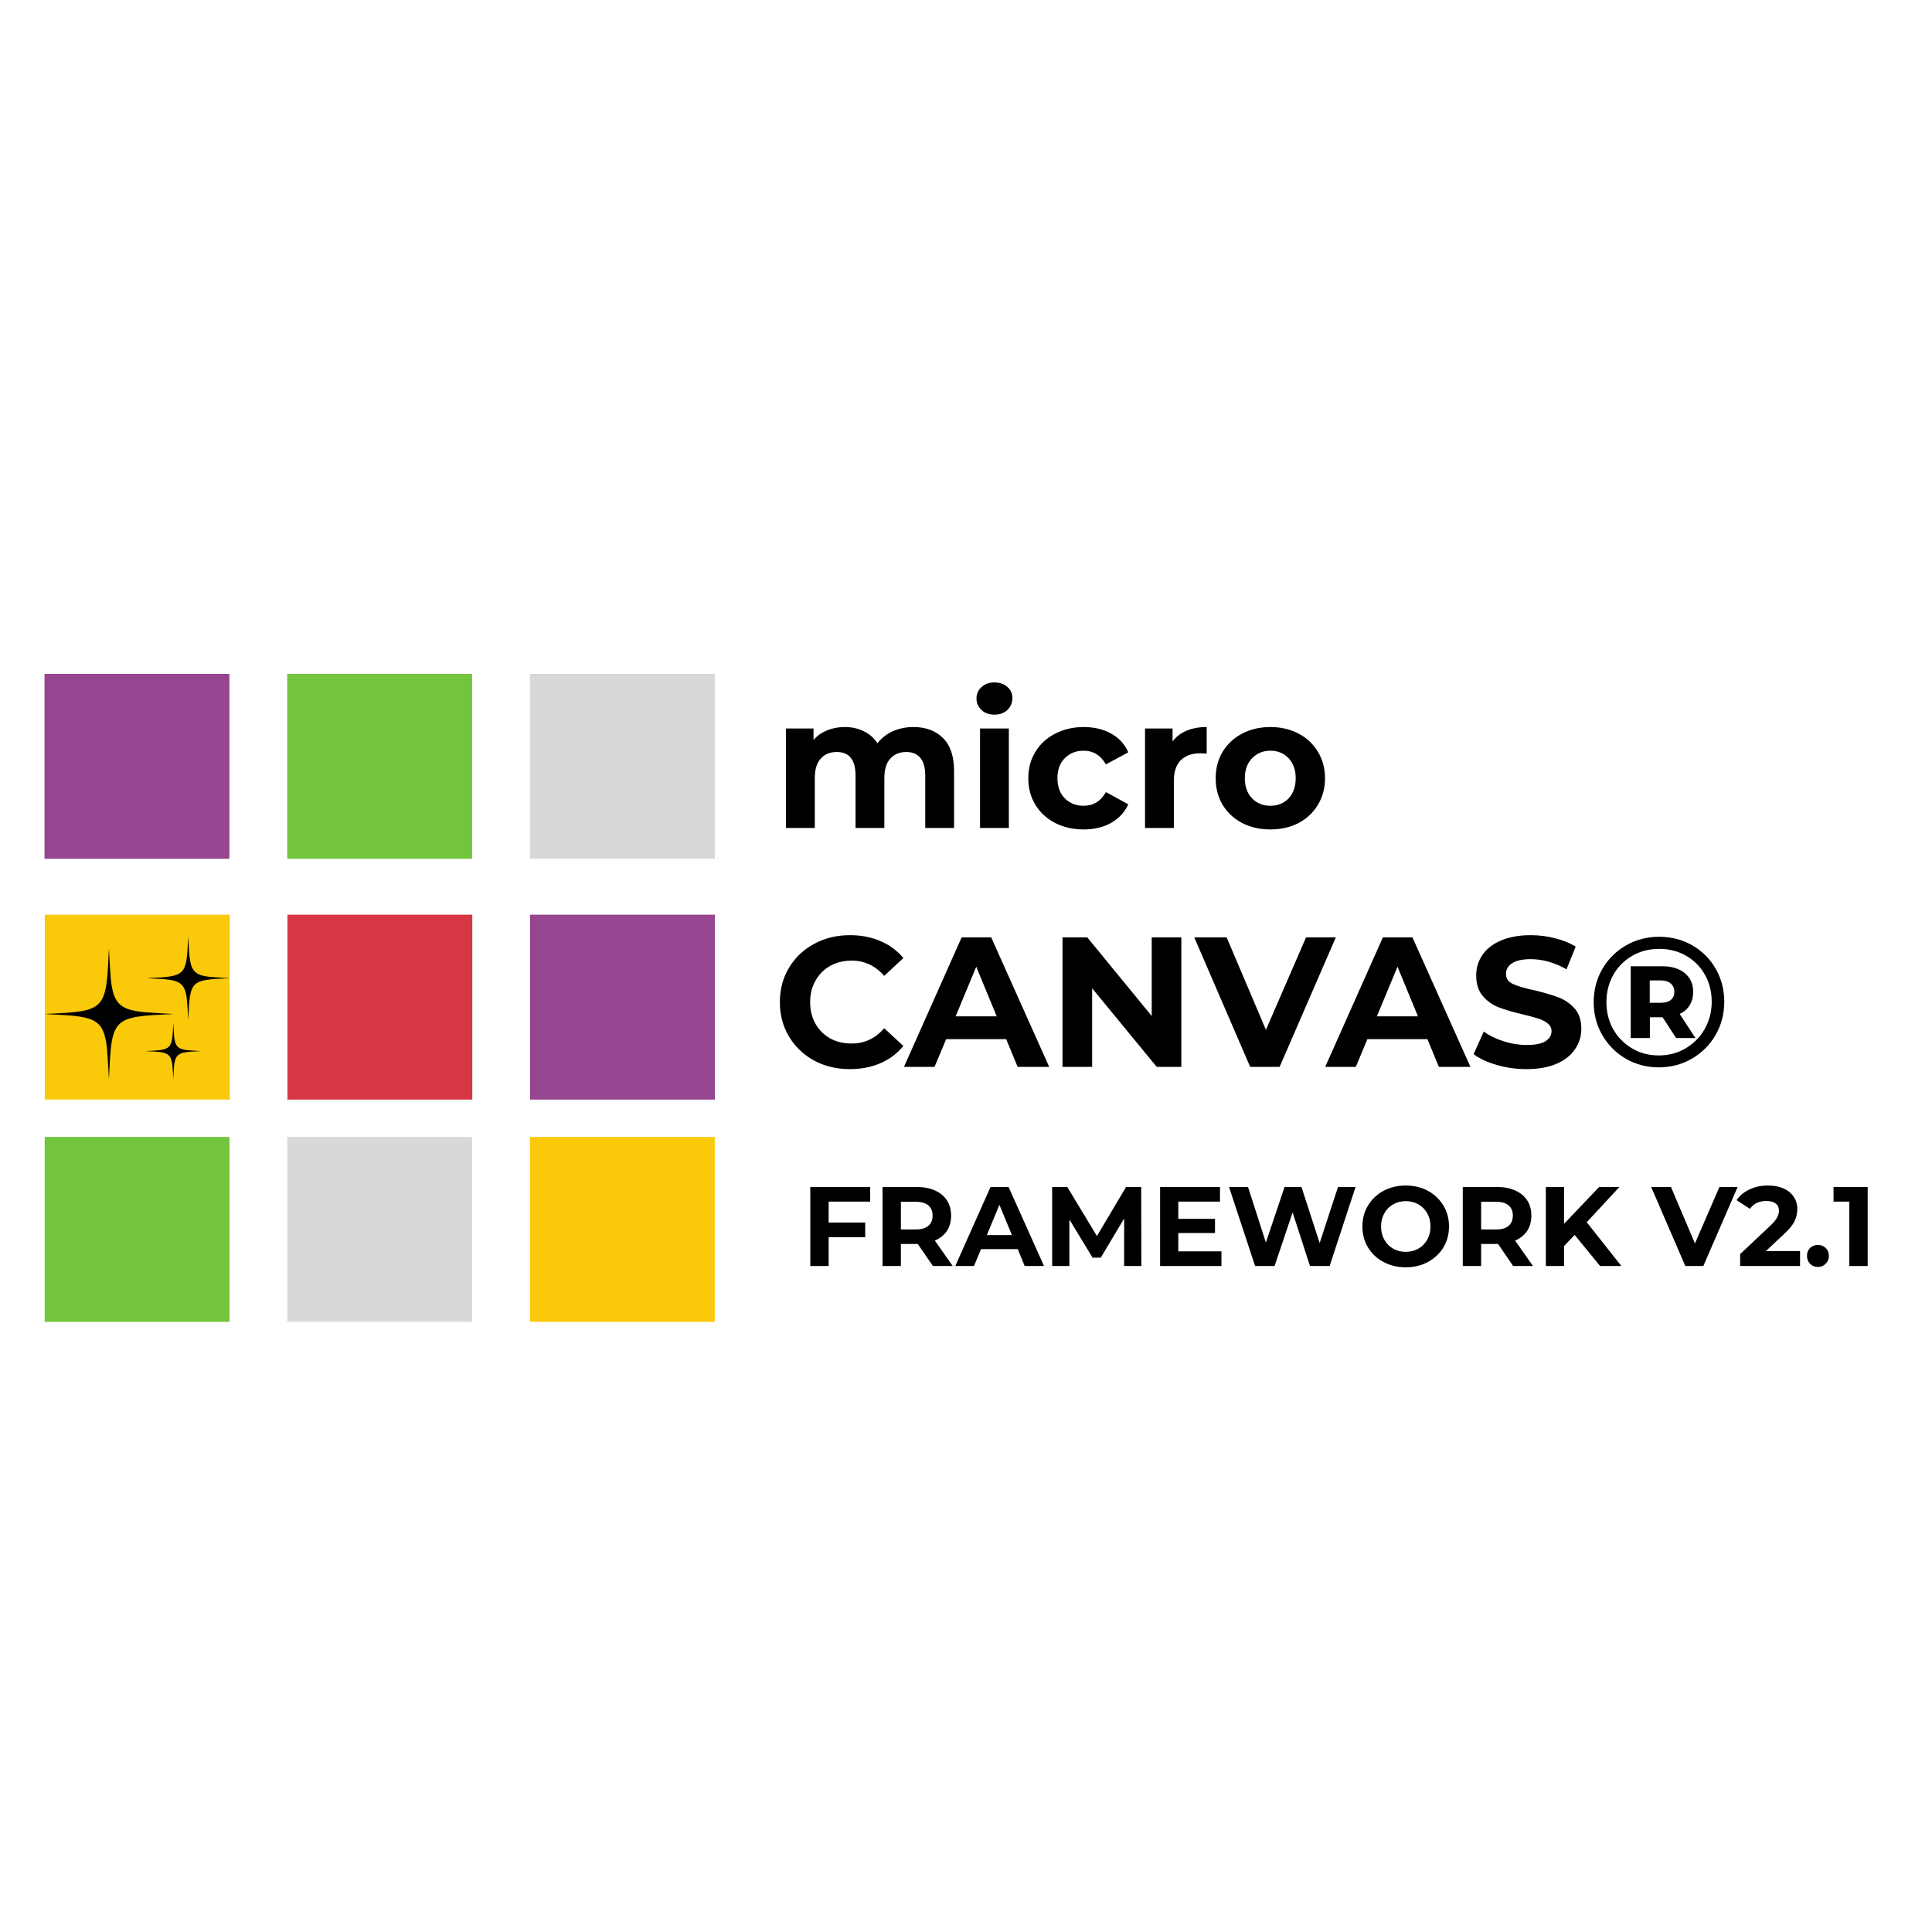
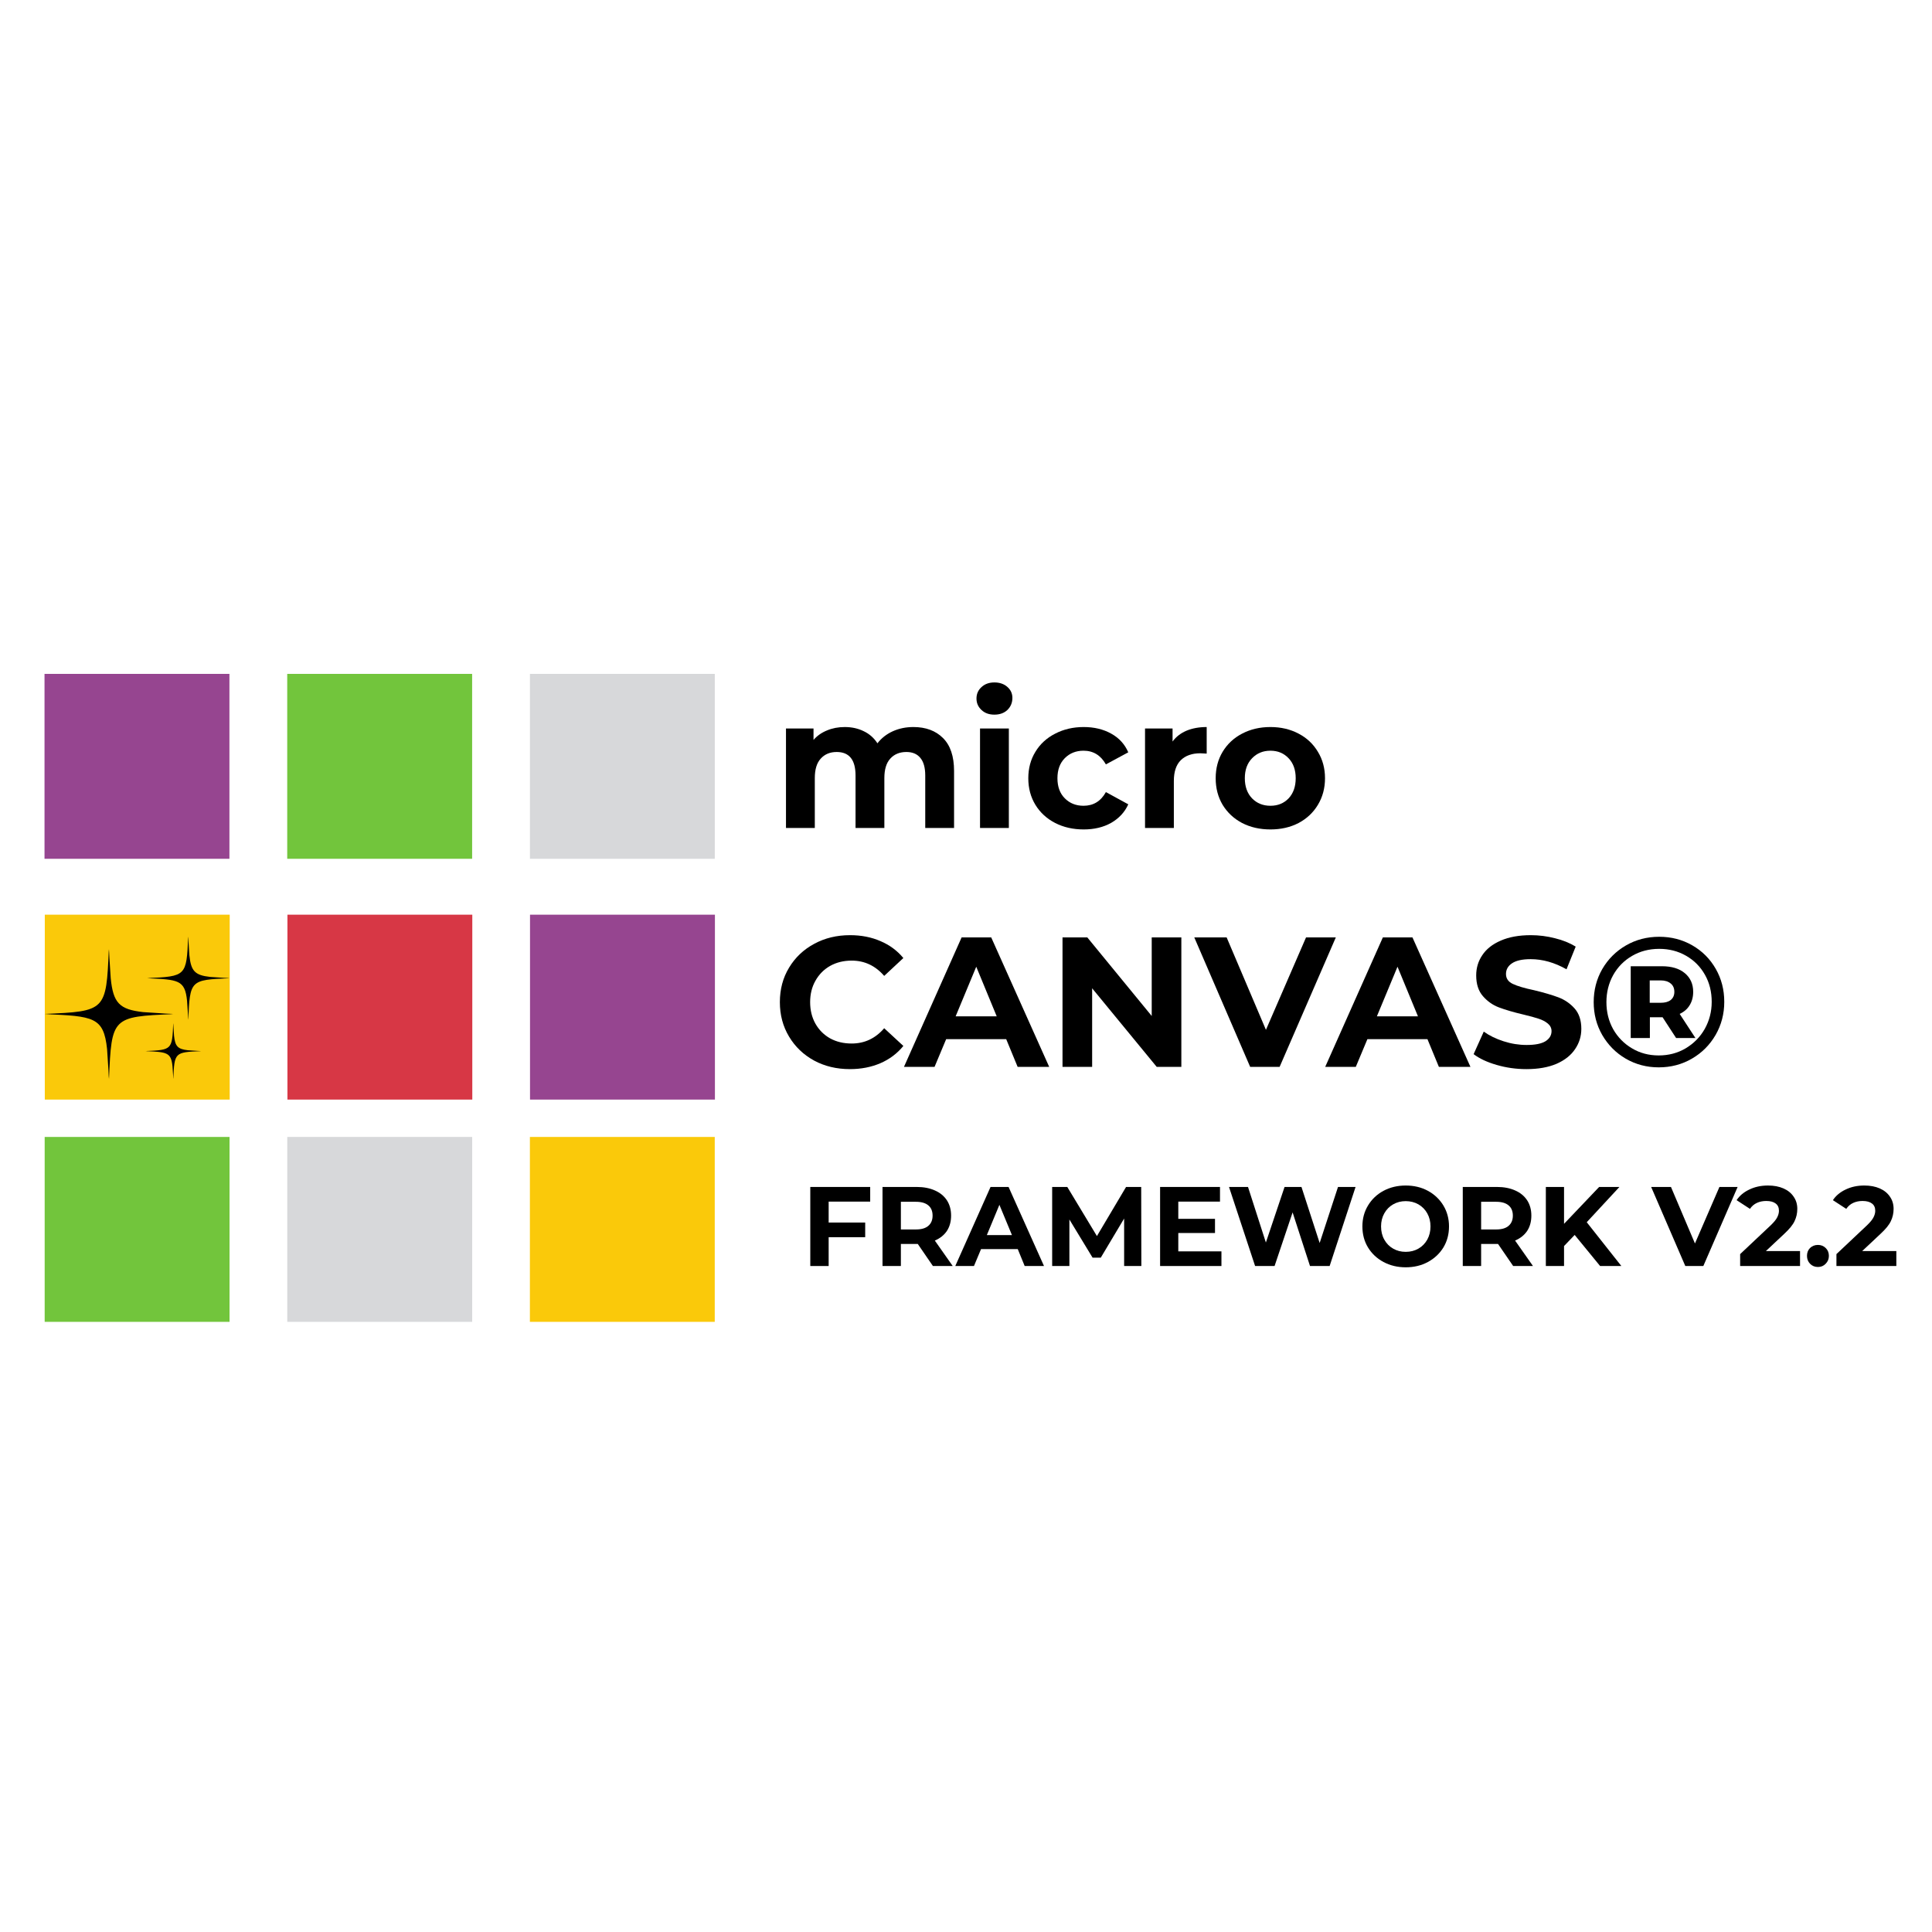
<svg xmlns="http://www.w3.org/2000/svg" width="250" zoomAndPan="magnify" viewBox="0 0 187.5 187.5" height="250" preserveAspectRatio="xMidYMid meet" version="1.0">
  <defs>
    <g />
    <clipPath id="1f6cd0a890">
      <path d="M 27.895 88.77 L 45.836 88.77 L 45.836 106.715 L 27.895 106.715 Z M 27.895 88.77 " clip-rule="nonzero" />
    </clipPath>
    <clipPath id="8bbe635eeb">
      <path d="M 51.438 88.77 L 69.383 88.77 L 69.383 106.715 L 51.438 106.715 Z M 51.438 88.77 " clip-rule="nonzero" />
    </clipPath>
    <clipPath id="d197081b78">
      <path d="M 4.348 88.77 L 22.293 88.77 L 22.293 106.715 L 4.348 106.715 Z M 4.348 88.77 " clip-rule="nonzero" />
    </clipPath>
    <clipPath id="3acd55c052">
      <path d="M 4.32 90.879 L 22.273 90.879 L 22.273 104.715 L 4.32 104.715 Z M 4.32 90.879 " clip-rule="nonzero" />
    </clipPath>
    <clipPath id="368d79bd86">
      <path d="M 4.32 65.398 L 22.266 65.398 L 22.266 83.344 L 4.32 83.344 Z M 4.32 65.398 " clip-rule="nonzero" />
    </clipPath>
    <clipPath id="665e1f682a">
      <path d="M 27.875 65.398 L 45.82 65.398 L 45.82 83.344 L 27.875 83.344 Z M 27.875 65.398 " clip-rule="nonzero" />
    </clipPath>
    <clipPath id="33151b5a74">
      <path d="M 51.43 65.398 L 69.371 65.398 L 69.371 83.344 L 51.43 83.344 Z M 51.43 65.398 " clip-rule="nonzero" />
    </clipPath>
    <clipPath id="0203d018aa">
      <path d="M 4.336 110.34 L 22.277 110.34 L 22.277 128.285 L 4.336 128.285 Z M 4.336 110.34 " clip-rule="nonzero" />
    </clipPath>
    <clipPath id="9c32e89da3">
      <path d="M 27.879 110.34 L 45.824 110.34 L 45.824 128.285 L 27.879 128.285 Z M 27.879 110.34 " clip-rule="nonzero" />
    </clipPath>
    <clipPath id="3d74ebdec0">
      <path d="M 51.426 110.34 L 69.367 110.34 L 69.367 128.285 L 51.426 128.285 Z M 51.426 110.34 " clip-rule="nonzero" />
    </clipPath>
  </defs>
  <g clip-path="url(#1f6cd0a890)">
    <path fill="#d73745" d="M 27.895 88.77 L 45.836 88.77 L 45.836 106.715 L 27.895 106.715 Z M 27.895 88.77 " fill-opacity="1" fill-rule="nonzero" />
  </g>
  <g clip-path="url(#8bbe635eeb)">
    <path fill="#964590" d="M 51.438 88.77 L 69.383 88.77 L 69.383 106.715 L 51.438 106.715 Z M 51.438 88.77 " fill-opacity="1" fill-rule="nonzero" />
  </g>
  <g clip-path="url(#d197081b78)">
    <path fill="#fac90a" d="M 4.348 88.77 L 22.293 88.77 L 22.293 106.715 L 4.348 106.715 Z M 4.348 88.77 " fill-opacity="1" fill-rule="nonzero" />
  </g>
  <g clip-path="url(#3acd55c052)">
    <path fill="#000000" d="M 4.32 98.418 L 4.926 98.418 L 4.32 98.402 C 10.266 98.148 10.309 98.105 10.562 92.113 L 10.578 92.391 L 10.578 92.113 C 10.594 92.406 10.605 92.688 10.617 92.957 L 10.746 94.941 C 10.984 97.328 11.578 97.965 13.879 98.223 L 16.055 98.367 C 16.301 98.379 16.555 98.391 16.82 98.402 L 16.551 98.402 L 16.82 98.418 C 10.875 98.672 10.832 98.719 10.578 104.707 L 10.562 104.434 L 10.562 104.707 C 10.551 104.426 10.539 104.16 10.527 103.906 L 10.391 101.809 C 10.062 98.691 9.094 98.621 4.32 98.418 Z M 14.266 94.938 L 14.652 94.938 L 14.266 94.926 C 18.074 94.762 18.102 94.734 18.262 90.898 L 18.273 91.074 L 18.273 90.898 C 18.281 91.086 18.289 91.266 18.297 91.438 L 18.379 92.711 C 18.535 94.238 18.914 94.645 20.387 94.809 L 21.781 94.902 C 21.938 94.91 22.102 94.918 22.273 94.926 L 22.102 94.926 L 22.273 94.938 C 18.465 95.098 18.434 95.129 18.273 98.965 L 18.262 98.789 L 18.262 98.965 C 18.254 98.785 18.246 98.613 18.242 98.453 L 18.152 97.109 C 17.945 95.109 17.324 95.066 14.266 94.938 Z M 14.137 102.012 L 14.398 102.012 L 14.137 102.004 C 16.688 101.895 16.707 101.875 16.812 99.309 L 16.82 99.43 L 16.82 99.309 C 16.828 99.434 16.832 99.555 16.836 99.668 L 16.891 100.52 C 16.996 101.543 17.25 101.816 18.234 101.926 L 19.168 101.988 C 19.273 101.996 19.383 102 19.496 102.004 L 19.383 102.004 L 19.496 102.012 C 16.949 102.121 16.93 102.141 16.82 104.707 L 16.812 104.59 L 16.812 104.707 C 16.809 104.586 16.805 104.473 16.801 104.363 L 16.738 103.465 C 16.602 102.129 16.184 102.098 14.137 102.012 Z M 14.137 102.012 " fill-opacity="1" fill-rule="evenodd" />
  </g>
  <g fill="#000000" fill-opacity="1">
    <g transform="translate(74.98272, 103.5391)">
      <g>
        <path d="M 7.5 0.219 C 6.219 0.219 5.062 -0.055 4.031 -0.609 C 3 -1.172 2.188 -1.945 1.594 -2.938 C 1 -3.926 0.703 -5.039 0.703 -6.281 C 0.703 -7.531 1 -8.645 1.594 -9.625 C 2.188 -10.613 3 -11.383 4.031 -11.938 C 5.062 -12.5 6.223 -12.781 7.516 -12.781 C 8.609 -12.781 9.594 -12.586 10.469 -12.203 C 11.352 -11.828 12.094 -11.281 12.688 -10.562 L 10.828 -8.828 C 9.973 -9.816 8.922 -10.312 7.672 -10.312 C 6.891 -10.312 6.191 -10.141 5.578 -9.797 C 4.973 -9.453 4.5 -8.973 4.156 -8.359 C 3.812 -7.754 3.641 -7.062 3.641 -6.281 C 3.641 -5.5 3.812 -4.801 4.156 -4.188 C 4.5 -3.582 4.973 -3.109 5.578 -2.766 C 6.191 -2.43 6.891 -2.266 7.672 -2.266 C 8.922 -2.266 9.973 -2.758 10.828 -3.75 L 12.688 -2.031 C 12.094 -1.301 11.352 -0.742 10.469 -0.359 C 9.582 0.023 8.594 0.219 7.5 0.219 Z M 7.5 0.219 " />
      </g>
    </g>
  </g>
  <g fill="#000000" fill-opacity="1">
    <g transform="translate(87.88606, 103.5391)">
      <g>
        <path d="M 9.766 -2.688 L 3.938 -2.688 L 2.812 0 L -0.156 0 L 5.438 -12.562 L 8.312 -12.562 L 13.938 0 L 10.875 0 Z M 8.844 -4.906 L 6.859 -9.719 L 4.859 -4.906 Z M 8.844 -4.906 " />
      </g>
    </g>
  </g>
  <g fill="#000000" fill-opacity="1">
    <g transform="translate(101.6329, 103.5391)">
      <g>
        <path d="M 13.016 -12.562 L 13.016 0 L 10.625 0 L 4.359 -7.625 L 4.359 0 L 1.484 0 L 1.484 -12.562 L 3.891 -12.562 L 10.141 -4.938 L 10.141 -12.562 Z M 13.016 -12.562 " />
      </g>
    </g>
  </g>
  <g fill="#000000" fill-opacity="1">
    <g transform="translate(116.0617, 103.5391)">
      <g>
        <path d="M 13.578 -12.562 L 8.125 0 L 5.266 0 L -0.156 -12.562 L 2.984 -12.562 L 6.797 -3.594 L 10.688 -12.562 Z M 13.578 -12.562 " />
      </g>
    </g>
  </g>
  <g fill="#000000" fill-opacity="1">
    <g transform="translate(128.7676, 103.5391)">
      <g>
        <path d="M 9.766 -2.688 L 3.938 -2.688 L 2.812 0 L -0.156 0 L 5.438 -12.562 L 8.312 -12.562 L 13.938 0 L 10.875 0 Z M 8.844 -4.906 L 6.859 -9.719 L 4.859 -4.906 Z M 8.844 -4.906 " />
      </g>
    </g>
  </g>
  <g fill="#000000" fill-opacity="1">
    <g transform="translate(142.5144, 103.5391)">
      <g>
        <path d="M 5.625 0.219 C 4.625 0.219 3.66 0.082 2.734 -0.188 C 1.805 -0.457 1.062 -0.805 0.5 -1.234 L 1.484 -3.422 C 2.023 -3.035 2.664 -2.723 3.406 -2.484 C 4.156 -2.242 4.898 -2.125 5.641 -2.125 C 6.461 -2.125 7.07 -2.242 7.469 -2.484 C 7.863 -2.734 8.062 -3.062 8.062 -3.469 C 8.062 -3.758 7.941 -4.004 7.703 -4.203 C 7.473 -4.398 7.176 -4.555 6.812 -4.672 C 6.445 -4.797 5.953 -4.93 5.328 -5.078 C 4.367 -5.305 3.582 -5.535 2.969 -5.766 C 2.363 -5.992 1.844 -6.359 1.406 -6.859 C 0.969 -7.359 0.75 -8.031 0.75 -8.875 C 0.75 -9.602 0.945 -10.258 1.344 -10.844 C 1.738 -11.438 2.332 -11.906 3.125 -12.25 C 3.926 -12.602 4.898 -12.781 6.047 -12.781 C 6.848 -12.781 7.629 -12.68 8.391 -12.484 C 9.16 -12.297 9.832 -12.023 10.406 -11.672 L 9.516 -9.469 C 8.359 -10.125 7.195 -10.453 6.031 -10.453 C 5.219 -10.453 4.613 -10.316 4.219 -10.047 C 3.832 -9.785 3.641 -9.441 3.641 -9.016 C 3.641 -8.578 3.863 -8.254 4.312 -8.047 C 4.758 -7.836 5.445 -7.633 6.375 -7.438 C 7.332 -7.207 8.113 -6.977 8.719 -6.75 C 9.332 -6.52 9.859 -6.16 10.297 -5.672 C 10.734 -5.18 10.953 -4.52 10.953 -3.688 C 10.953 -2.969 10.75 -2.312 10.344 -1.719 C 9.945 -1.125 9.348 -0.648 8.547 -0.297 C 7.742 0.047 6.77 0.219 5.625 0.219 Z M 5.625 0.219 " />
      </g>
    </g>
  </g>
  <g fill="#000000" fill-opacity="1">
    <g transform="translate(153.9642, 103.5391)">
      <g>
        <path d="M 7.062 -12.625 C 8.238 -12.625 9.305 -12.348 10.266 -11.797 C 11.234 -11.242 11.992 -10.484 12.547 -9.516 C 13.098 -8.555 13.375 -7.488 13.375 -6.312 C 13.375 -5.145 13.094 -4.07 12.531 -3.094 C 11.969 -2.125 11.203 -1.359 10.234 -0.797 C 9.266 -0.234 8.191 0.047 7.016 0.047 C 5.848 0.047 4.781 -0.234 3.812 -0.797 C 2.852 -1.359 2.094 -2.125 1.531 -3.094 C 0.977 -4.062 0.703 -5.125 0.703 -6.281 C 0.703 -7.445 0.977 -8.516 1.531 -9.484 C 2.094 -10.453 2.859 -11.219 3.828 -11.781 C 4.797 -12.344 5.875 -12.625 7.062 -12.625 Z M 7.016 -1.109 C 7.973 -1.109 8.844 -1.336 9.625 -1.797 C 10.414 -2.266 11.035 -2.895 11.484 -3.688 C 11.93 -4.488 12.156 -5.363 12.156 -6.312 C 12.156 -7.289 11.938 -8.164 11.5 -8.938 C 11.062 -9.719 10.453 -10.332 9.672 -10.781 C 8.898 -11.227 8.031 -11.453 7.062 -11.453 C 6.082 -11.453 5.203 -11.223 4.422 -10.766 C 3.648 -10.316 3.039 -9.695 2.594 -8.906 C 2.156 -8.113 1.938 -7.238 1.938 -6.281 C 1.938 -5.32 2.156 -4.445 2.594 -3.656 C 3.039 -2.875 3.648 -2.254 4.422 -1.797 C 5.191 -1.336 6.055 -1.109 7.016 -1.109 Z M 10.359 -7.281 C 10.359 -6.781 10.242 -6.348 10.016 -5.984 C 9.797 -5.617 9.473 -5.336 9.047 -5.141 L 10.578 -2.797 L 8.703 -2.797 L 7.391 -4.812 L 6.156 -4.812 L 6.156 -2.797 L 4.297 -2.797 L 4.297 -9.766 L 7.328 -9.766 C 8.273 -9.766 9.016 -9.539 9.547 -9.094 C 10.086 -8.645 10.359 -8.039 10.359 -7.281 Z M 7.203 -6.219 C 7.617 -6.219 7.941 -6.305 8.172 -6.484 C 8.41 -6.672 8.531 -6.938 8.531 -7.281 C 8.531 -7.633 8.41 -7.906 8.172 -8.094 C 7.941 -8.289 7.617 -8.391 7.203 -8.391 L 6.141 -8.391 L 6.141 -6.219 Z M 7.203 -6.219 " />
      </g>
    </g>
  </g>
  <g clip-path="url(#368d79bd86)">
    <path fill="#964590" d="M 4.32 65.398 L 22.266 65.398 L 22.266 83.344 L 4.32 83.344 Z M 4.32 65.398 " fill-opacity="1" fill-rule="nonzero" />
  </g>
  <g clip-path="url(#665e1f682a)">
    <path fill="#72c53c" d="M 27.875 65.398 L 45.82 65.398 L 45.82 83.344 L 27.875 83.344 Z M 27.875 65.398 " fill-opacity="1" fill-rule="nonzero" />
  </g>
  <g clip-path="url(#33151b5a74)">
    <path fill="#d7d8da" d="M 51.43 65.398 L 69.371 65.398 L 69.371 83.344 L 51.43 83.344 Z M 51.43 65.398 " fill-opacity="1" fill-rule="nonzero" />
  </g>
  <g fill="#000000" fill-opacity="1">
    <g transform="translate(74.98272, 80.35566)">
      <g>
        <path d="M 13.656 -9.797 C 14.863 -9.797 15.82 -9.441 16.531 -8.734 C 17.25 -8.023 17.609 -6.957 17.609 -5.531 L 17.609 0 L 14.812 0 L 14.812 -5.094 C 14.812 -5.863 14.648 -6.438 14.328 -6.812 C 14.016 -7.188 13.566 -7.375 12.984 -7.375 C 12.328 -7.375 11.805 -7.16 11.422 -6.734 C 11.035 -6.316 10.844 -5.688 10.844 -4.844 L 10.844 0 L 8.047 0 L 8.047 -5.094 C 8.047 -6.613 7.438 -7.375 6.219 -7.375 C 5.57 -7.375 5.055 -7.16 4.672 -6.734 C 4.285 -6.316 4.094 -5.688 4.094 -4.844 L 4.094 0 L 1.297 0 L 1.297 -9.656 L 3.969 -9.656 L 3.969 -8.547 C 4.32 -8.953 4.758 -9.258 5.281 -9.469 C 5.801 -9.688 6.375 -9.797 7 -9.797 C 7.688 -9.797 8.301 -9.66 8.844 -9.391 C 9.395 -9.129 9.836 -8.738 10.172 -8.219 C 10.566 -8.727 11.066 -9.117 11.672 -9.391 C 12.273 -9.66 12.938 -9.797 13.656 -9.797 Z M 13.656 -9.797 " />
      </g>
    </g>
  </g>
  <g fill="#000000" fill-opacity="1">
    <g transform="translate(93.81453, 80.35566)">
      <g>
        <path d="M 1.297 -9.656 L 4.094 -9.656 L 4.094 0 L 1.297 0 Z M 2.688 -11 C 2.176 -11 1.758 -11.148 1.438 -11.453 C 1.113 -11.754 0.953 -12.125 0.953 -12.562 C 0.953 -13.008 1.113 -13.379 1.438 -13.672 C 1.758 -13.973 2.176 -14.125 2.688 -14.125 C 3.207 -14.125 3.629 -13.977 3.953 -13.688 C 4.273 -13.406 4.438 -13.051 4.438 -12.625 C 4.438 -12.156 4.273 -11.766 3.953 -11.453 C 3.629 -11.148 3.207 -11 2.688 -11 Z M 2.688 -11 " />
      </g>
    </g>
  </g>
  <g fill="#000000" fill-opacity="1">
    <g transform="translate(99.21814, 80.35566)">
      <g>
        <path d="M 5.953 0.141 C 4.93 0.141 4.008 -0.066 3.188 -0.484 C 2.363 -0.91 1.723 -1.5 1.266 -2.25 C 0.805 -3.008 0.578 -3.867 0.578 -4.828 C 0.578 -5.785 0.805 -6.641 1.266 -7.391 C 1.723 -8.148 2.363 -8.738 3.188 -9.156 C 4.008 -9.582 4.93 -9.797 5.953 -9.797 C 6.973 -9.797 7.863 -9.582 8.625 -9.156 C 9.383 -8.738 9.938 -8.133 10.281 -7.344 L 8.109 -6.172 C 7.609 -7.055 6.883 -7.5 5.938 -7.5 C 5.207 -7.5 4.602 -7.258 4.125 -6.781 C 3.645 -6.301 3.406 -5.648 3.406 -4.828 C 3.406 -4.004 3.645 -3.352 4.125 -2.875 C 4.602 -2.395 5.207 -2.156 5.938 -2.156 C 6.895 -2.156 7.617 -2.598 8.109 -3.484 L 10.281 -2.297 C 9.938 -1.535 9.383 -0.938 8.625 -0.5 C 7.863 -0.07 6.973 0.141 5.953 0.141 Z M 5.953 0.141 " />
      </g>
    </g>
  </g>
  <g fill="#000000" fill-opacity="1">
    <g transform="translate(109.8279, 80.35566)">
      <g>
        <path d="M 3.969 -8.391 C 4.301 -8.848 4.75 -9.195 5.312 -9.438 C 5.883 -9.676 6.539 -9.797 7.281 -9.797 L 7.281 -7.219 C 6.977 -7.238 6.77 -7.25 6.656 -7.25 C 5.852 -7.25 5.223 -7.023 4.766 -6.578 C 4.316 -6.129 4.094 -5.457 4.094 -4.562 L 4.094 0 L 1.297 0 L 1.297 -9.656 L 3.969 -9.656 Z M 3.969 -8.391 " />
      </g>
    </g>
  </g>
  <g fill="#000000" fill-opacity="1">
    <g transform="translate(117.4037, 80.35566)">
      <g>
        <path d="M 5.891 0.141 C 4.867 0.141 3.953 -0.066 3.141 -0.484 C 2.336 -0.91 1.707 -1.5 1.25 -2.25 C 0.801 -3.008 0.578 -3.867 0.578 -4.828 C 0.578 -5.785 0.801 -6.641 1.25 -7.391 C 1.707 -8.148 2.336 -8.738 3.141 -9.156 C 3.953 -9.582 4.867 -9.797 5.891 -9.797 C 6.91 -9.797 7.82 -9.582 8.625 -9.156 C 9.426 -8.738 10.051 -8.148 10.5 -7.391 C 10.957 -6.641 11.188 -5.785 11.188 -4.828 C 11.188 -3.867 10.957 -3.008 10.5 -2.25 C 10.051 -1.5 9.426 -0.91 8.625 -0.484 C 7.82 -0.066 6.91 0.141 5.891 0.141 Z M 5.891 -2.156 C 6.609 -2.156 7.195 -2.395 7.656 -2.875 C 8.113 -3.363 8.344 -4.016 8.344 -4.828 C 8.344 -5.641 8.113 -6.285 7.656 -6.766 C 7.195 -7.254 6.609 -7.5 5.891 -7.5 C 5.172 -7.5 4.578 -7.254 4.109 -6.766 C 3.641 -6.285 3.406 -5.641 3.406 -4.828 C 3.406 -4.016 3.641 -3.363 4.109 -2.875 C 4.578 -2.395 5.172 -2.156 5.891 -2.156 Z M 5.891 -2.156 " />
      </g>
    </g>
  </g>
  <g clip-path="url(#0203d018aa)">
    <path fill="#72c53c" d="M 4.336 110.34 L 22.277 110.34 L 22.277 128.285 L 4.336 128.285 Z M 4.336 110.34 " fill-opacity="1" fill-rule="nonzero" />
  </g>
  <g clip-path="url(#9c32e89da3)">
    <path fill="#d7d8da" d="M 27.879 110.34 L 45.824 110.34 L 45.824 128.285 L 27.879 128.285 Z M 27.879 110.34 " fill-opacity="1" fill-rule="nonzero" />
  </g>
  <g clip-path="url(#3d74ebdec0)">
    <path fill="#fac90a" d="M 51.426 110.34 L 69.367 110.34 L 69.367 128.285 L 51.426 128.285 Z M 51.426 110.34 " fill-opacity="1" fill-rule="nonzero" />
  </g>
  <g fill="#000000" fill-opacity="1">
    <g transform="translate(77.73268, 122.8662)">
      <g>
        <path d="M 2.688 -6.25 L 2.688 -4.219 L 6.234 -4.219 L 6.234 -2.797 L 2.688 -2.797 L 2.688 0 L 0.906 0 L 0.906 -7.672 L 6.719 -7.672 L 6.719 -6.25 Z M 2.688 -6.25 " />
      </g>
    </g>
  </g>
  <g fill="#000000" fill-opacity="1">
    <g transform="translate(84.74174, 122.8662)">
      <g>
        <path d="M 5.797 0 L 4.328 -2.141 L 2.688 -2.141 L 2.688 0 L 0.906 0 L 0.906 -7.672 L 4.234 -7.672 C 4.91 -7.672 5.5 -7.555 6 -7.328 C 6.5 -7.109 6.883 -6.789 7.156 -6.375 C 7.426 -5.957 7.562 -5.461 7.562 -4.891 C 7.562 -4.316 7.426 -3.82 7.156 -3.406 C 6.883 -3 6.492 -2.688 5.984 -2.469 L 7.719 0 Z M 5.766 -4.891 C 5.766 -5.328 5.625 -5.66 5.344 -5.891 C 5.07 -6.117 4.672 -6.234 4.141 -6.234 L 2.688 -6.234 L 2.688 -3.547 L 4.141 -3.547 C 4.672 -3.547 5.07 -3.66 5.344 -3.891 C 5.625 -4.129 5.766 -4.461 5.766 -4.891 Z M 5.766 -4.891 " />
      </g>
    </g>
  </g>
  <g fill="#000000" fill-opacity="1">
    <g transform="translate(92.8038, 122.8662)">
      <g>
        <path d="M 5.969 -1.641 L 2.406 -1.641 L 1.719 0 L -0.094 0 L 3.328 -7.672 L 5.078 -7.672 L 8.516 0 L 6.641 0 Z M 5.406 -3 L 4.188 -5.938 L 2.969 -3 Z M 5.406 -3 " />
      </g>
    </g>
  </g>
  <g fill="#000000" fill-opacity="1">
    <g transform="translate(101.2059, 122.8662)">
      <g>
        <path d="M 7.891 0 L 7.891 -4.609 L 5.625 -0.812 L 4.828 -0.812 L 2.578 -4.516 L 2.578 0 L 0.906 0 L 0.906 -7.672 L 2.375 -7.672 L 5.25 -2.906 L 8.078 -7.672 L 9.547 -7.672 L 9.562 0 Z M 7.891 0 " />
      </g>
    </g>
  </g>
  <g fill="#000000" fill-opacity="1">
    <g transform="translate(111.6811, 122.8662)">
      <g>
        <path d="M 6.859 -1.422 L 6.859 0 L 0.906 0 L 0.906 -7.672 L 6.719 -7.672 L 6.719 -6.25 L 2.672 -6.25 L 2.672 -4.578 L 6.234 -4.578 L 6.234 -3.203 L 2.672 -3.203 L 2.672 -1.422 Z M 6.859 -1.422 " />
      </g>
    </g>
  </g>
  <g fill="#000000" fill-opacity="1">
    <g transform="translate(119.0411, 122.8662)">
      <g>
        <path d="M 12.516 -7.672 L 10 0 L 8.094 0 L 6.406 -5.203 L 4.656 0 L 2.766 0 L 0.234 -7.672 L 2.078 -7.672 L 3.812 -2.281 L 5.625 -7.672 L 7.266 -7.672 L 9.031 -2.234 L 10.812 -7.672 Z M 12.516 -7.672 " />
      </g>
    </g>
  </g>
  <g fill="#000000" fill-opacity="1">
    <g transform="translate(131.7978, 122.8662)">
      <g>
        <path d="M 4.625 0.125 C 3.832 0.125 3.113 -0.047 2.469 -0.391 C 1.832 -0.734 1.332 -1.203 0.969 -1.797 C 0.602 -2.398 0.422 -3.082 0.422 -3.844 C 0.422 -4.594 0.602 -5.27 0.969 -5.875 C 1.332 -6.477 1.832 -6.953 2.469 -7.297 C 3.113 -7.641 3.832 -7.812 4.625 -7.812 C 5.426 -7.812 6.145 -7.641 6.781 -7.297 C 7.414 -6.953 7.914 -6.477 8.281 -5.875 C 8.645 -5.27 8.828 -4.594 8.828 -3.844 C 8.828 -3.082 8.645 -2.398 8.281 -1.797 C 7.914 -1.203 7.414 -0.734 6.781 -0.391 C 6.145 -0.047 5.426 0.125 4.625 0.125 Z M 4.625 -1.375 C 5.082 -1.375 5.492 -1.477 5.859 -1.688 C 6.223 -1.895 6.508 -2.188 6.719 -2.562 C 6.926 -2.938 7.031 -3.363 7.031 -3.844 C 7.031 -4.312 6.926 -4.734 6.719 -5.109 C 6.508 -5.484 6.223 -5.773 5.859 -5.984 C 5.492 -6.191 5.082 -6.297 4.625 -6.297 C 4.176 -6.297 3.77 -6.191 3.406 -5.984 C 3.039 -5.773 2.754 -5.484 2.547 -5.109 C 2.336 -4.734 2.234 -4.312 2.234 -3.844 C 2.234 -3.363 2.336 -2.938 2.547 -2.562 C 2.754 -2.188 3.039 -1.895 3.406 -1.688 C 3.77 -1.477 4.176 -1.375 4.625 -1.375 Z M 4.625 -1.375 " />
      </g>
    </g>
  </g>
  <g fill="#000000" fill-opacity="1">
    <g transform="translate(141.0555, 122.8662)">
      <g>
        <path d="M 5.797 0 L 4.328 -2.141 L 2.688 -2.141 L 2.688 0 L 0.906 0 L 0.906 -7.672 L 4.234 -7.672 C 4.91 -7.672 5.5 -7.555 6 -7.328 C 6.5 -7.109 6.883 -6.789 7.156 -6.375 C 7.426 -5.957 7.562 -5.461 7.562 -4.891 C 7.562 -4.316 7.426 -3.82 7.156 -3.406 C 6.883 -3 6.492 -2.688 5.984 -2.469 L 7.719 0 Z M 5.766 -4.891 C 5.766 -5.328 5.625 -5.66 5.344 -5.891 C 5.07 -6.117 4.672 -6.234 4.141 -6.234 L 2.688 -6.234 L 2.688 -3.547 L 4.141 -3.547 C 4.672 -3.547 5.07 -3.66 5.344 -3.891 C 5.625 -4.129 5.766 -4.461 5.766 -4.891 Z M 5.766 -4.891 " />
      </g>
    </g>
  </g>
  <g fill="#000000" fill-opacity="1">
    <g transform="translate(149.1176, 122.8662)">
      <g>
        <path d="M 3.703 -3.016 L 2.672 -1.938 L 2.672 0 L 0.906 0 L 0.906 -7.672 L 2.672 -7.672 L 2.672 -4.094 L 6.078 -7.672 L 8.047 -7.672 L 4.875 -4.25 L 8.234 0 L 6.172 0 Z M 3.703 -3.016 " />
      </g>
    </g>
  </g>
  <g fill="#000000" fill-opacity="1">
    <g transform="translate(157.2345, 122.8662)">
      <g />
    </g>
  </g>
  <g fill="#000000" fill-opacity="1">
    <g transform="translate(160.3386, 122.8662)">
      <g>
        <path d="M 8.297 -7.672 L 4.969 0 L 3.219 0 L -0.094 -7.672 L 1.828 -7.672 L 4.156 -2.188 L 6.531 -7.672 Z M 8.297 -7.672 " />
      </g>
    </g>
  </g>
  <g fill="#000000" fill-opacity="1">
    <g transform="translate(168.5214, 122.8662)">
      <g>
        <path d="M 6.172 -1.453 L 6.172 0 L 0.359 0 L 0.359 -1.156 L 3.328 -3.953 C 3.641 -4.254 3.848 -4.508 3.953 -4.719 C 4.066 -4.938 4.125 -5.148 4.125 -5.359 C 4.125 -5.672 4.02 -5.906 3.812 -6.062 C 3.602 -6.227 3.297 -6.312 2.891 -6.312 C 2.555 -6.312 2.254 -6.25 1.984 -6.125 C 1.711 -6 1.488 -5.805 1.312 -5.547 L 0.016 -6.391 C 0.305 -6.828 0.719 -7.172 1.25 -7.422 C 1.781 -7.68 2.383 -7.812 3.062 -7.812 C 3.633 -7.812 4.133 -7.719 4.562 -7.531 C 4.988 -7.344 5.316 -7.078 5.547 -6.734 C 5.785 -6.398 5.906 -6.004 5.906 -5.547 C 5.906 -5.117 5.816 -4.723 5.641 -4.359 C 5.473 -3.992 5.133 -3.578 4.625 -3.109 L 2.859 -1.453 Z M 6.172 -1.453 " />
      </g>
    </g>
  </g>
  <g fill="#000000" fill-opacity="1">
    <g transform="translate(174.9929, 122.8662)">
      <g>
        <path d="M 1.438 0.094 C 1.133 0.094 0.879 -0.008 0.672 -0.219 C 0.473 -0.426 0.375 -0.68 0.375 -0.984 C 0.375 -1.297 0.473 -1.551 0.672 -1.75 C 0.879 -1.945 1.133 -2.047 1.438 -2.047 C 1.738 -2.047 1.988 -1.945 2.188 -1.75 C 2.395 -1.551 2.5 -1.297 2.5 -0.984 C 2.5 -0.68 2.395 -0.426 2.188 -0.219 C 1.988 -0.008 1.738 0.094 1.438 0.094 Z M 1.438 0.094 " />
      </g>
    </g>
  </g>
  <g fill="#000000" fill-opacity="1">
    <g transform="translate(177.8668, 122.8662)">
      <g>
-         <path d="M 3.391 -7.672 L 3.391 0 L 1.609 0 L 1.609 -6.25 L 0.078 -6.25 L 0.078 -7.672 Z M 3.391 -7.672 " />
+         <path d="M 6.172 -1.453 L 6.172 0 L 0.359 0 L 0.359 -1.156 L 3.328 -3.953 C 3.641 -4.254 3.848 -4.508 3.953 -4.719 C 4.066 -4.938 4.125 -5.148 4.125 -5.359 C 4.125 -5.672 4.02 -5.906 3.812 -6.062 C 3.602 -6.227 3.297 -6.312 2.891 -6.312 C 2.555 -6.312 2.254 -6.25 1.984 -6.125 C 1.711 -6 1.488 -5.805 1.312 -5.547 L 0.016 -6.391 C 0.305 -6.828 0.719 -7.172 1.25 -7.422 C 1.781 -7.68 2.383 -7.812 3.062 -7.812 C 3.633 -7.812 4.133 -7.719 4.562 -7.531 C 4.988 -7.344 5.316 -7.078 5.547 -6.734 C 5.785 -6.398 5.906 -6.004 5.906 -5.547 C 5.906 -5.117 5.816 -4.723 5.641 -4.359 C 5.473 -3.992 5.133 -3.578 4.625 -3.109 L 2.859 -1.453 Z M 6.172 -1.453 " />
      </g>
    </g>
  </g>
</svg>
